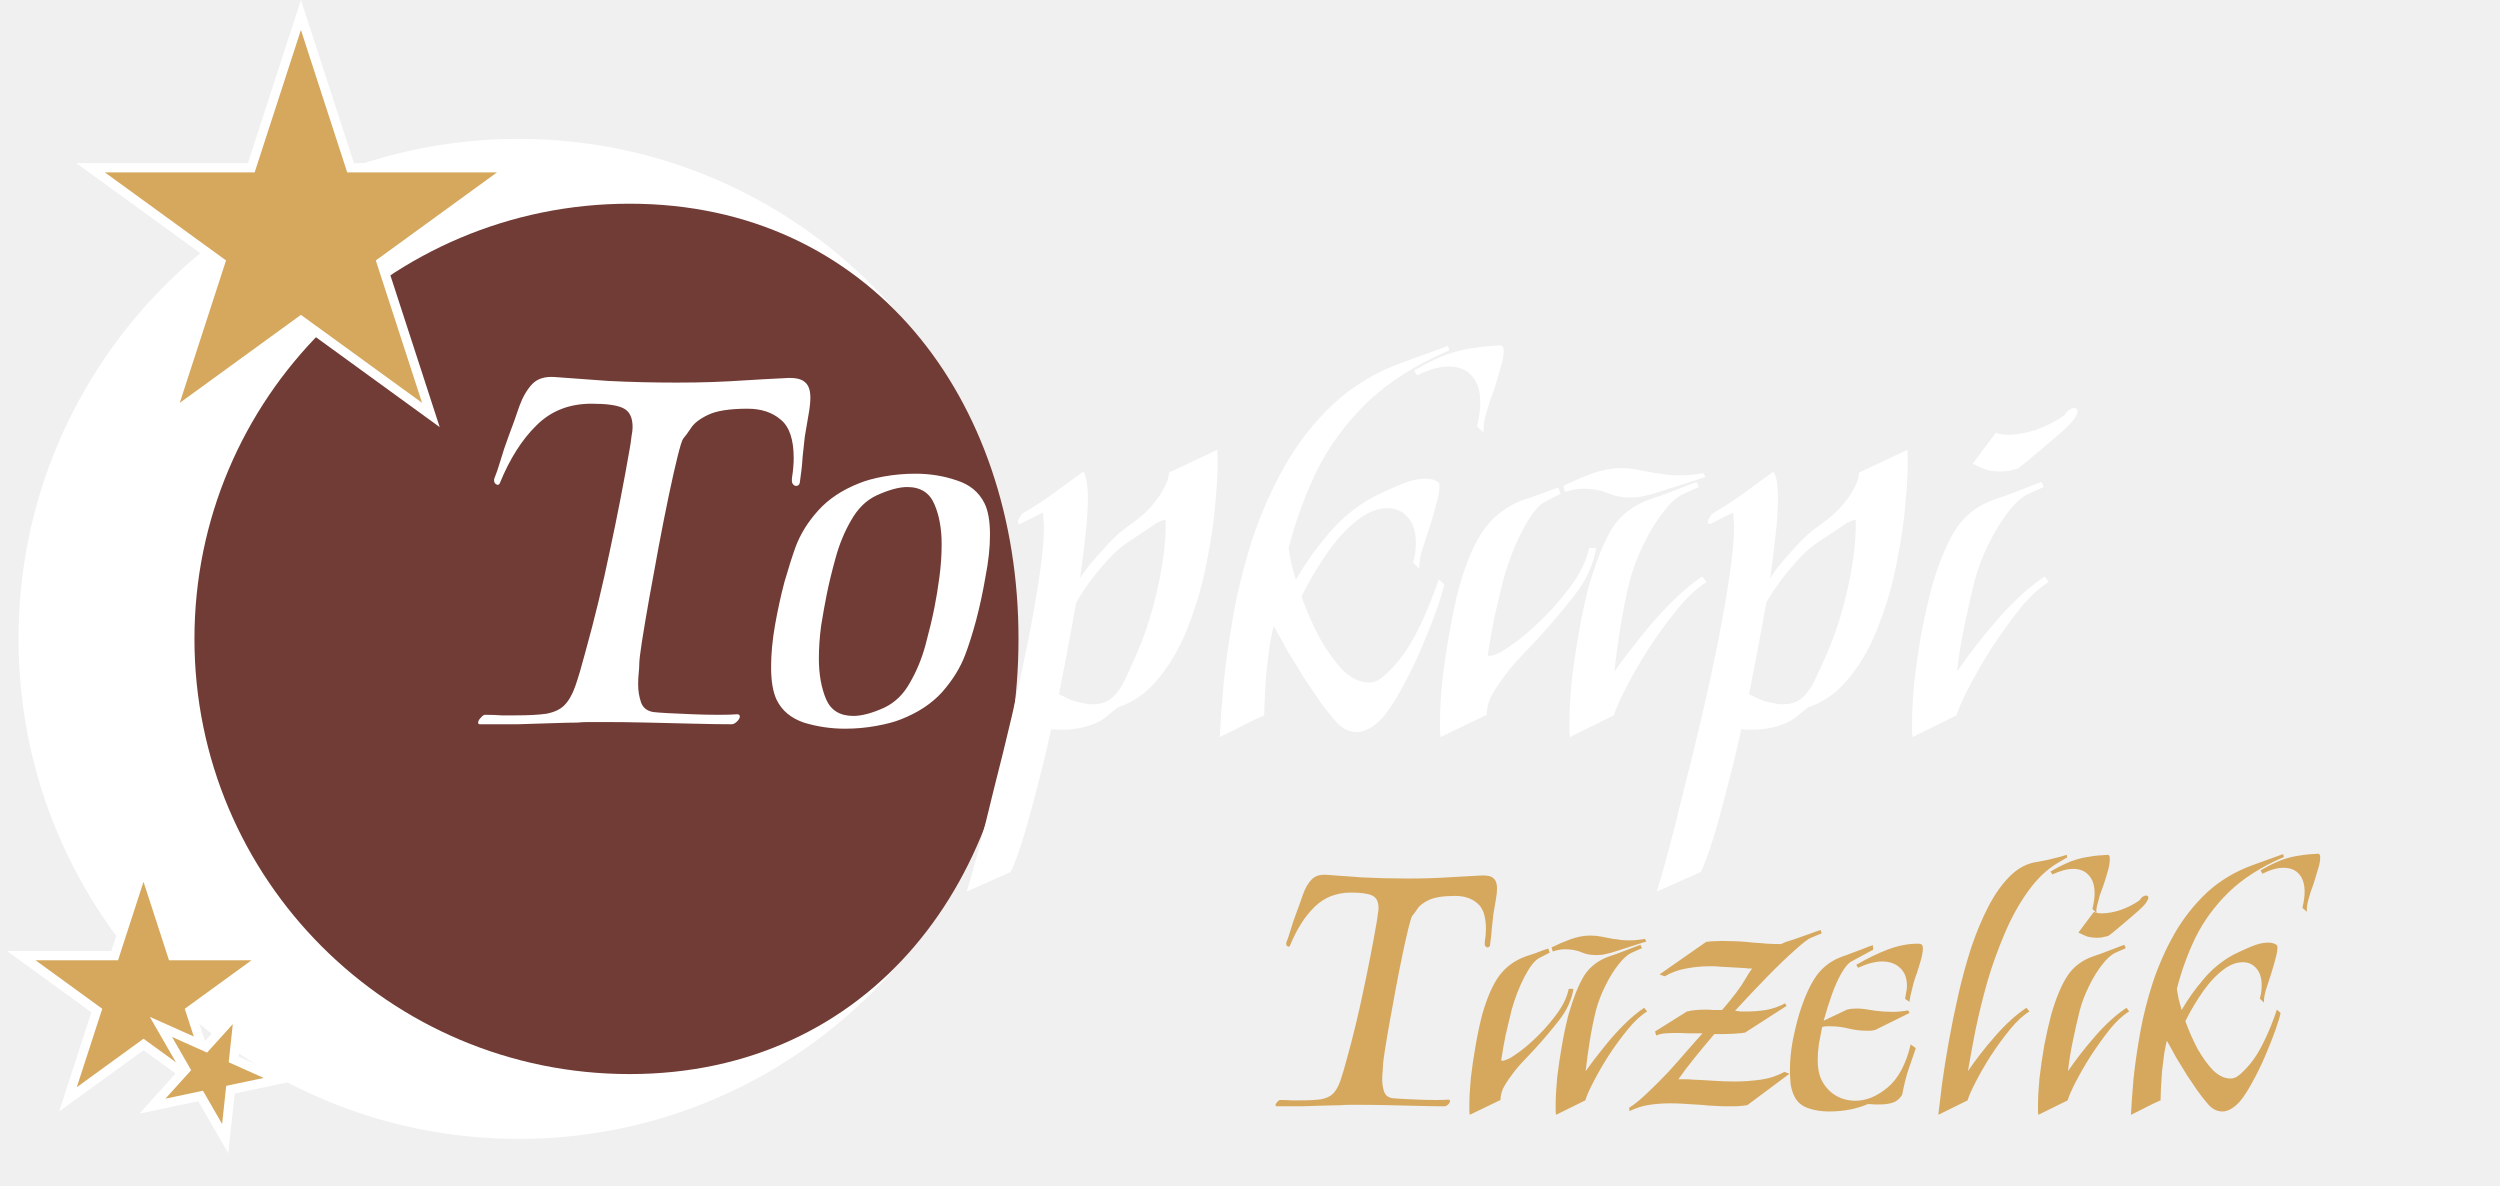
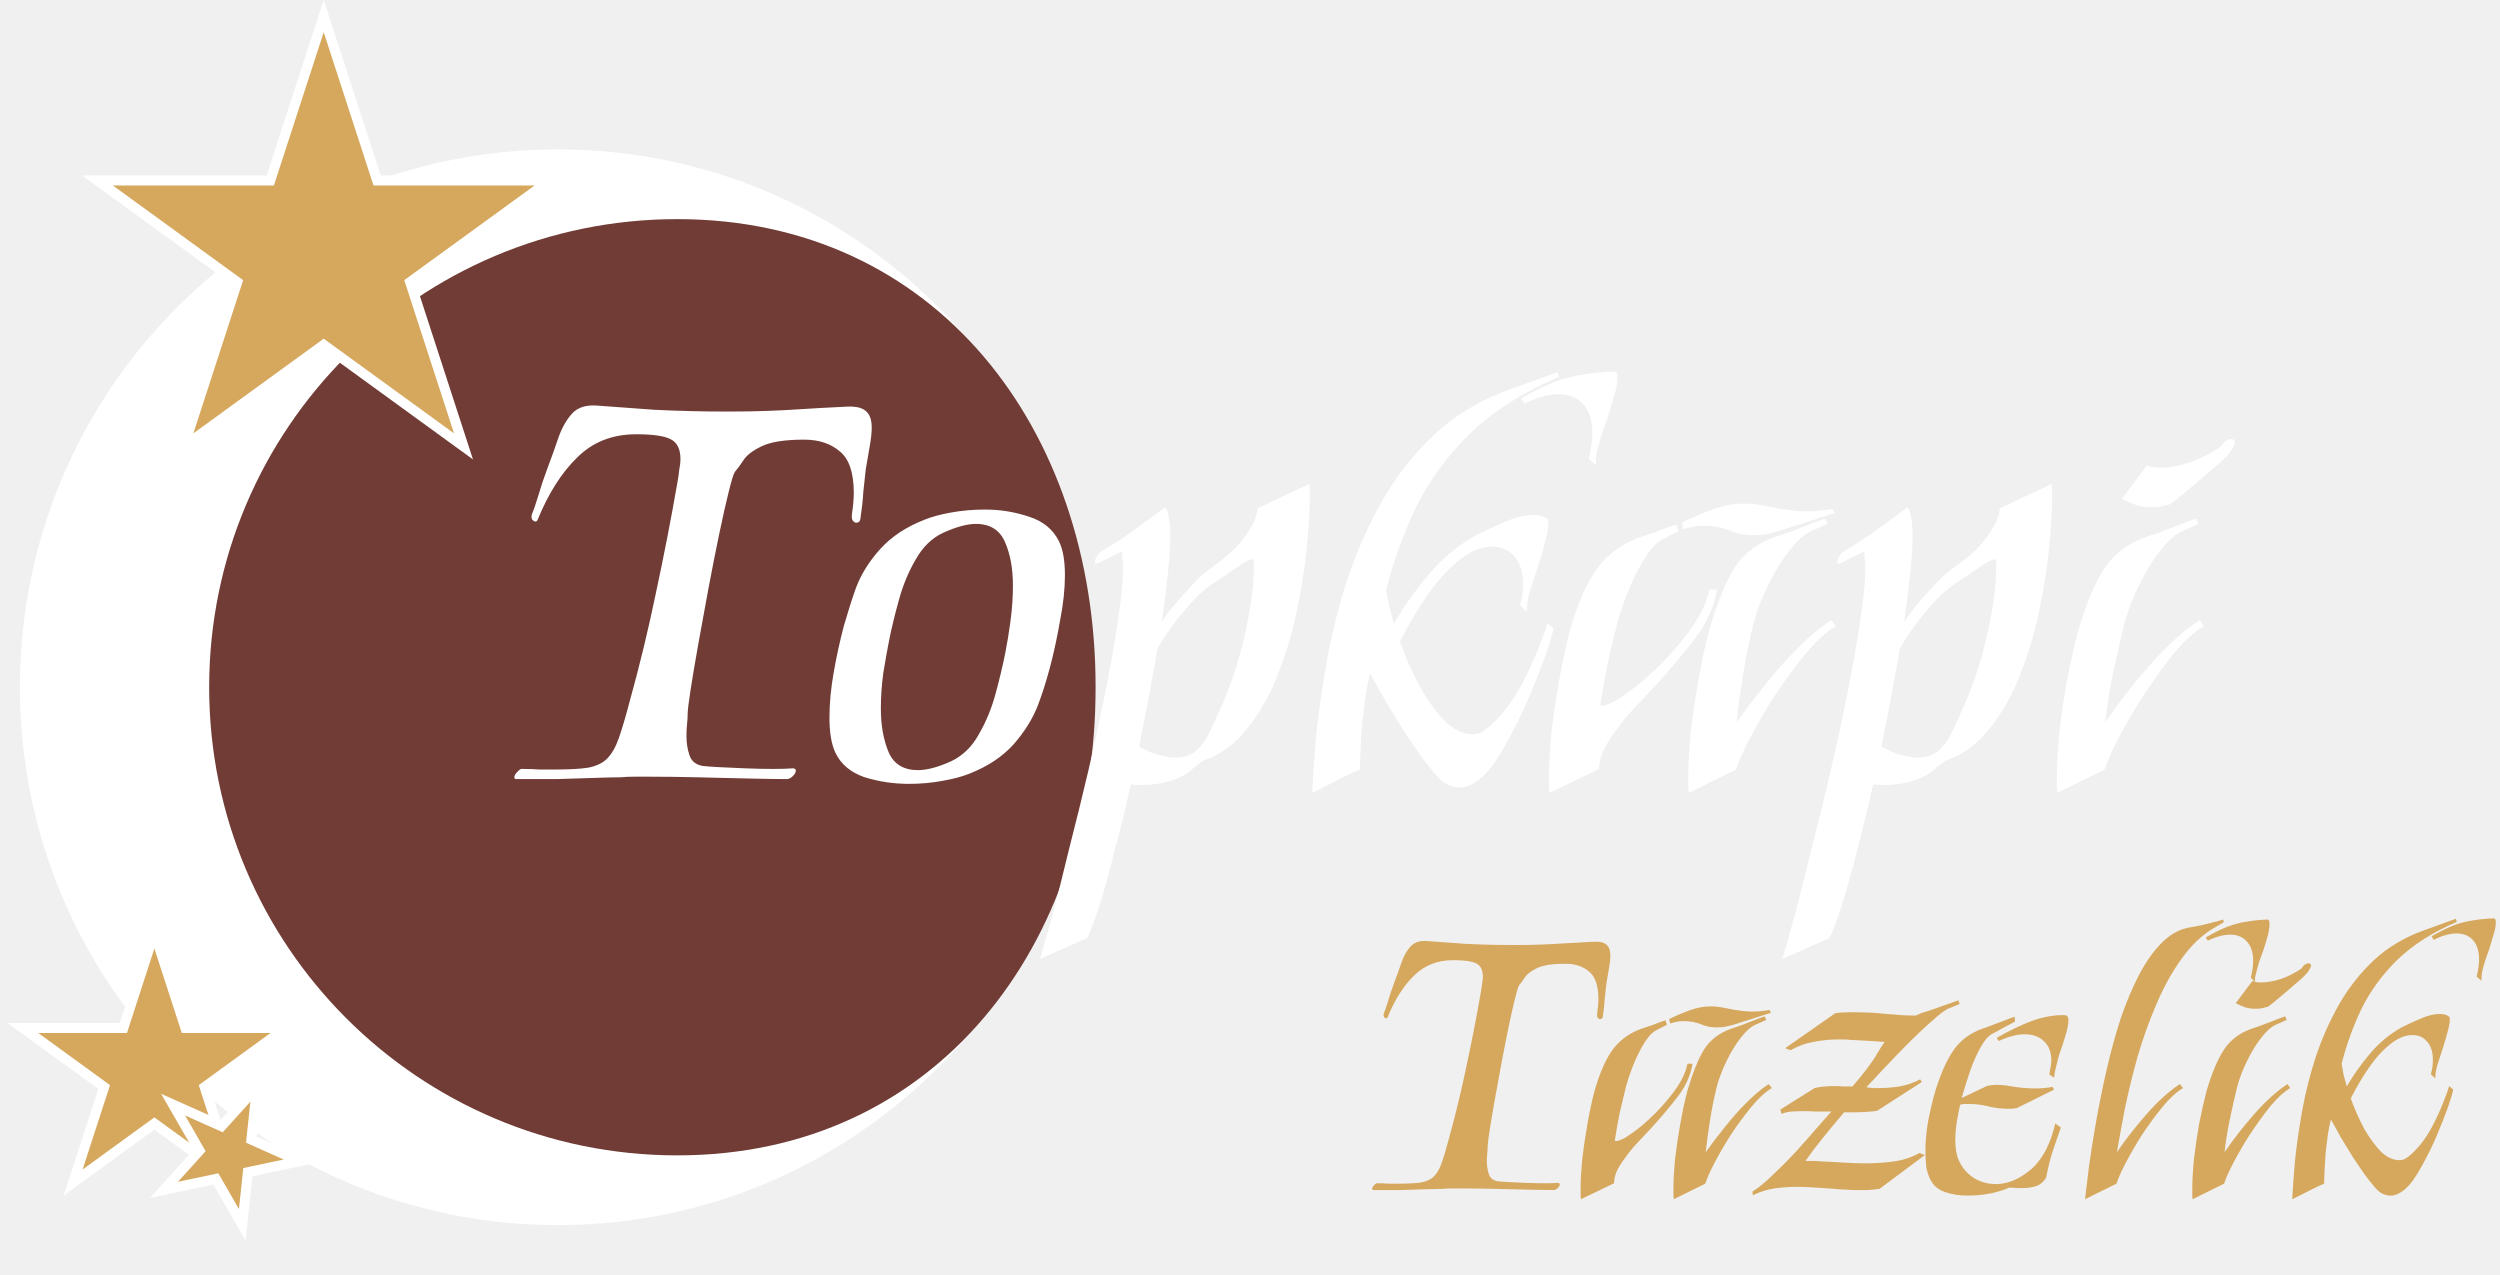
- <svg xmlns="http://www.w3.org/2000/svg" width="270" height="128" viewBox="0 0 270 128" fill="none">
+ <svg xmlns="http://www.w3.org/2000/svg" width="251" height="128" viewBox="0 0 251 128" fill="none">
  <path d="M110 69C110 98.823 85.823 123 56 123C26.177 123 2 98.823 2 69C2 39.177 26.177 15 56 15C85.823 15 110 39.177 110 69Z" fill="white" />
  <path d="M110 69C110 94.957 93.957 116 68 116C42.043 116 21 94.957 21 69C21 43.043 42.043 22 68 22C93.957 22 110 43.043 110 69Z" fill="#713C36" />
  <path d="M51.82 78.22C51.7 78.22 51.64 78.16 51.64 78.04C51.64 77.88 51.74 77.7 51.94 77.5C52.14 77.26 52.32 77.16 52.48 77.2C53.08 77.2 53.64 77.22 54.16 77.26C54.72 77.26 55.22 77.26 55.66 77.26C57.1 77.26 58.22 77.2 59.02 77.08C59.86 76.92 60.5 76.62 60.94 76.18C61.42 75.7 61.82 75 62.14 74.08C62.46 73.16 62.82 71.94 63.22 70.42C64.22 66.82 65.1 63.18 65.86 59.5C66.66 55.78 67.38 52.08 68.02 48.4C68.1 47.96 68.16 47.54 68.2 47.14C68.28 46.74 68.32 46.4 68.32 46.12C68.32 45.08 67.98 44.4 67.3 44.08C66.66 43.76 65.52 43.6 63.88 43.6C61.48 43.6 59.5 44.38 57.94 45.94C56.38 47.46 55.06 49.54 53.98 52.18C53.94 52.3 53.86 52.36 53.74 52.36C53.66 52.36 53.56 52.3 53.44 52.18C53.36 52.02 53.34 51.86 53.38 51.7C53.58 51.22 53.8 50.58 54.04 49.78C54.28 48.94 54.58 48.04 54.94 47.08C55.38 45.92 55.76 44.86 56.08 43.9C56.44 42.9 56.9 42.1 57.46 41.5C58.02 40.9 58.84 40.64 59.92 40.72C61.44 40.84 63.36 40.98 65.68 41.14C68.04 41.26 70.5 41.32 73.06 41.32C74.5 41.32 75.78 41.3 76.9 41.26C78.06 41.22 79.24 41.16 80.44 41.08C81.64 41 83.08 40.92 84.76 40.84C85.8 40.76 86.52 40.9 86.92 41.26C87.32 41.58 87.52 42.14 87.52 42.94C87.52 43.42 87.46 44 87.34 44.68C87.18 45.6 87.04 46.42 86.92 47.14C86.84 47.86 86.76 48.6 86.68 49.36C86.64 50.12 86.54 51.04 86.38 52.12C86.34 52.36 86.2 52.48 85.96 52.48C85.84 52.48 85.72 52.4 85.6 52.24C85.52 52.08 85.5 51.86 85.54 51.58C85.66 50.78 85.72 50.08 85.72 49.48C85.72 47.48 85.26 46.1 84.34 45.34C83.42 44.54 82.22 44.14 80.74 44.14C78.82 44.14 77.4 44.36 76.48 44.8C75.56 45.24 74.94 45.72 74.62 46.24C74.3 46.72 74.02 47.1 73.78 47.38C73.66 47.54 73.46 48.18 73.18 49.3C72.9 50.42 72.58 51.84 72.22 53.56C71.86 55.28 71.5 57.1 71.14 59.02C70.78 60.94 70.44 62.8 70.12 64.6C69.8 66.4 69.54 67.94 69.34 69.22C69.14 70.5 69.04 71.34 69.04 71.74C69.04 71.98 69.02 72.3 68.98 72.7C68.94 73.06 68.92 73.46 68.92 73.9C68.92 74.58 69.02 75.22 69.22 75.82C69.42 76.42 69.86 76.78 70.54 76.9C70.86 76.94 71.4 76.98 72.16 77.02C72.96 77.06 73.84 77.1 74.8 77.14C75.8 77.18 76.74 77.2 77.62 77.2C78.5 77.2 79.16 77.18 79.6 77.14C79.8 77.14 79.9 77.22 79.9 77.38C79.9 77.54 79.8 77.72 79.6 77.92C79.4 78.12 79.2 78.22 79 78.22C77.96 78.22 76.64 78.2 75.04 78.16C73.44 78.12 71.76 78.08 70 78.04C68.28 78 66.68 77.98 65.2 77.98C64.68 77.98 64.16 77.98 63.64 77.98C63.16 77.98 62.72 78 62.32 78.04C61.76 78.04 60.9 78.06 59.74 78.1C58.58 78.14 57.3 78.18 55.9 78.22C54.5 78.22 53.16 78.22 51.88 78.22H51.82ZM91.258 78.7C89.738 78.7 88.258 78.48 86.818 78.04C85.418 77.56 84.438 76.74 83.878 75.58C83.478 74.74 83.278 73.56 83.278 72.04C83.278 70.64 83.418 69.14 83.698 67.54C83.978 65.94 84.318 64.38 84.718 62.86C85.158 61.34 85.558 60.08 85.918 59.08C86.438 57.68 87.258 56.36 88.378 55.12C89.498 53.88 90.978 52.9 92.818 52.18C93.498 51.9 94.378 51.66 95.458 51.46C96.578 51.26 97.718 51.16 98.878 51.16C100.438 51.16 101.918 51.4 103.318 51.88C104.718 52.32 105.718 53.14 106.318 54.34C106.718 55.14 106.918 56.28 106.918 57.76C106.918 59.12 106.758 60.62 106.438 62.26C106.158 63.9 105.818 65.48 105.418 67C105.018 68.48 104.618 69.74 104.218 70.78C103.698 72.14 102.878 73.46 101.758 74.74C100.638 75.98 99.158 76.96 97.318 77.68C96.638 77.96 95.738 78.2 94.618 78.4C93.538 78.6 92.418 78.7 91.258 78.7ZM92.158 77.32C93.078 77.32 94.198 77.02 95.518 76.42C96.678 75.86 97.598 74.96 98.278 73.72C98.998 72.48 99.558 71.12 99.958 69.64C100.358 68.16 100.678 66.82 100.918 65.62C101.118 64.62 101.298 63.52 101.458 62.32C101.618 61.12 101.698 59.94 101.698 58.78C101.698 57.1 101.438 55.66 100.918 54.46C100.398 53.22 99.418 52.6 97.978 52.6C97.098 52.6 95.998 52.9 94.678 53.5C93.558 54.02 92.638 54.92 91.918 56.2C91.198 57.44 90.638 58.8 90.238 60.28C89.838 61.72 89.518 63.04 89.278 64.24C89.078 65.24 88.878 66.36 88.678 67.6C88.518 68.8 88.438 69.98 88.438 71.14C88.438 72.82 88.698 74.28 89.218 75.52C89.738 76.72 90.718 77.32 92.158 77.32ZM104.409 96.28C104.729 95.28 105.149 93.8 105.669 91.84C106.189 89.92 106.749 87.7 107.349 85.18C107.989 82.7 108.629 80.1 109.269 77.38C109.909 74.62 110.489 71.94 111.009 69.34C111.529 66.7 111.949 64.3 112.269 62.14C112.589 59.98 112.749 58.24 112.749 56.92C112.749 56.6 112.729 56.32 112.689 56.08C112.689 55.8 112.669 55.56 112.629 55.36L110.709 56.32C110.389 56.48 110.229 56.56 110.229 56.56C110.029 56.64 109.929 56.58 109.929 56.38C109.929 56.22 110.009 56.02 110.169 55.78C110.329 55.54 110.469 55.4 110.589 55.36C111.749 54.68 112.849 53.96 113.889 53.2C114.969 52.4 116.009 51.64 117.009 50.92C117.329 51.44 117.489 52.42 117.489 53.86C117.489 54.9 117.409 56.16 117.249 57.64C117.089 59.12 116.889 60.72 116.649 62.44C117.089 61.76 117.569 61.12 118.089 60.52C118.609 59.92 119.129 59.34 119.649 58.78C120.329 58.02 121.129 57.32 122.049 56.68C123.009 56 123.769 55.34 124.329 54.7C124.889 54.06 125.329 53.44 125.649 52.84C126.009 52.24 126.209 51.64 126.249 51.04L131.469 48.58C131.549 50.06 131.489 51.86 131.289 53.98C131.129 56.1 130.809 58.34 130.329 60.7C129.889 63.02 129.249 65.26 128.409 67.42C127.609 69.58 126.569 71.46 125.289 73.06C124.049 74.66 122.569 75.76 120.849 76.36H120.789C120.269 76.76 119.769 77.16 119.289 77.56C118.809 77.92 118.149 78.22 117.309 78.46C116.189 78.78 114.929 78.88 113.529 78.76C113.009 81.12 112.469 83.34 111.909 85.42C111.389 87.5 110.889 89.3 110.409 90.82C109.929 92.34 109.509 93.46 109.149 94.18L104.409 96.28ZM118.029 76.06C118.949 76.06 119.669 75.8 120.189 75.28C120.749 74.76 121.209 74.08 121.569 73.24C121.969 72.4 122.369 71.52 122.769 70.6C123.449 69.04 124.029 67.38 124.509 65.62C124.989 63.86 125.349 62.16 125.589 60.52C125.829 58.84 125.929 57.4 125.889 56.2C125.889 56.12 125.789 56.12 125.589 56.2C125.429 56.24 125.229 56.32 124.989 56.44C124.789 56.56 124.549 56.72 124.269 56.92C123.749 57.28 123.029 57.76 122.109 58.36C121.229 58.92 120.449 59.58 119.769 60.34C119.129 61.02 118.489 61.78 117.849 62.62C117.249 63.42 116.709 64.24 116.229 65.08C115.949 66.68 115.649 68.32 115.329 70C115.009 71.64 114.689 73.3 114.369 74.98C114.769 75.18 115.189 75.38 115.629 75.58C116.069 75.74 116.529 75.86 117.009 75.94C117.209 75.98 117.389 76.02 117.549 76.06C117.709 76.06 117.869 76.06 118.029 76.06ZM160.233 46.72L159.513 46.06C159.753 45.1 159.873 44.24 159.873 43.48C159.873 42.24 159.573 41.28 158.973 40.6C158.373 39.92 157.533 39.58 156.453 39.58C155.453 39.58 154.313 39.9 153.033 40.54L152.733 40C154.053 39.24 155.193 38.68 156.153 38.32C157.153 37.96 158.113 37.72 159.033 37.6C159.993 37.44 161.033 37.34 162.152 37.3L162.333 37.48C162.373 37.56 162.393 37.72 162.393 37.96C162.393 38.48 162.273 39.1 162.033 39.82C161.833 40.54 161.613 41.28 161.373 42.04C161.213 42.48 161.053 42.92 160.893 43.36C160.773 43.76 160.653 44.16 160.533 44.56C160.293 45.36 160.193 46.08 160.233 46.72ZM131.733 79.6C131.813 78 131.953 76.06 132.153 73.78C132.393 71.46 132.753 68.96 133.233 66.28C133.713 63.6 134.393 60.9 135.272 58.18C136.193 55.42 137.353 52.8 138.753 50.32C140.193 47.8 141.953 45.56 144.033 43.6C146.153 41.64 148.673 40.14 151.593 39.1L156.393 37.36L156.513 37.84C152.873 39.4 149.893 41.3 147.573 43.54C145.293 45.78 143.493 48.24 142.173 50.92C140.893 53.6 139.893 56.36 139.173 59.2C139.253 59.72 139.353 60.28 139.473 60.88C139.633 61.44 139.793 62.02 139.953 62.62C140.913 60.94 142.073 59.3 143.433 57.7C144.793 56.06 146.413 54.72 148.293 53.68C149.173 53.24 150.133 52.8 151.173 52.36C152.213 51.92 153.133 51.7 153.933 51.7C154.613 51.7 155.113 51.86 155.433 52.18C155.513 52.66 155.433 53.32 155.193 54.16C154.993 54.96 154.753 55.8 154.473 56.68L153.633 59.26C153.393 60.02 153.273 60.74 153.273 61.42L152.613 60.76C152.733 60.36 152.813 59.98 152.853 59.62C152.893 59.26 152.913 58.92 152.913 58.6C152.913 57.44 152.633 56.54 152.073 55.9C151.513 55.22 150.773 54.88 149.853 54.88C148.893 54.88 147.933 55.22 146.973 55.9C145.733 56.78 144.573 57.98 143.493 59.5C142.413 61.02 141.433 62.66 140.553 64.42C141.113 65.98 141.773 67.48 142.533 68.92C143.333 70.32 144.173 71.48 145.053 72.4C145.973 73.28 146.913 73.72 147.873 73.72C148.313 73.72 148.713 73.58 149.073 73.3C149.473 73.02 149.913 72.62 150.393 72.1C151.233 71.22 151.993 70.16 152.673 68.92C153.353 67.64 153.933 66.4 154.413 65.2C154.893 64 155.213 63.12 155.373 62.56L155.973 63.1C155.893 63.58 155.633 64.46 155.193 65.74C154.753 66.98 154.193 68.4 153.513 70C152.833 71.6 152.053 73.18 151.173 74.74C150.293 76.34 149.473 77.46 148.713 78.1C147.953 78.74 147.233 79.06 146.553 79.06C145.673 79.06 144.893 78.66 144.213 77.86C143.533 77.06 142.953 76.32 142.473 75.64C142.033 75 141.493 74.2 140.853 73.24C140.253 72.28 139.653 71.3 139.053 70.3C138.493 69.26 137.993 68.36 137.553 67.6C137.433 68.08 137.293 68.76 137.133 69.64C137.013 70.52 136.893 71.48 136.773 72.52C136.693 73.56 136.633 74.52 136.593 75.4C136.553 76.24 136.533 76.86 136.533 77.26C135.853 77.54 135.053 77.92 134.133 78.4C133.213 78.88 132.413 79.28 131.733 79.6ZM176.999 53.68C175.719 53.8 174.659 53.68 173.819 53.32C172.979 52.96 172.039 52.78 170.999 52.78C170.399 52.78 169.739 52.9 169.019 53.14L168.839 52.48C169.799 52 170.819 51.56 171.899 51.16C173.019 50.76 174.079 50.56 175.079 50.56C175.719 50.56 176.339 50.62 176.939 50.74C177.539 50.86 178.159 50.98 178.799 51.1C179.239 51.14 179.679 51.2 180.119 51.28C180.559 51.32 181.019 51.34 181.499 51.34C181.859 51.34 182.239 51.32 182.639 51.28C183.079 51.24 183.519 51.18 183.959 51.1L184.199 51.52C184.199 51.52 183.879 51.62 183.239 51.82C182.639 52.02 181.899 52.26 181.019 52.54C180.139 52.82 179.319 53.08 178.559 53.32C177.799 53.52 177.279 53.64 176.999 53.68ZM169.559 79.6C169.519 79.4 169.499 79.16 169.499 78.88C169.499 78.6 169.499 78.3 169.499 77.98C169.499 76.78 169.579 75.32 169.739 73.6C169.939 71.88 170.199 70.12 170.519 68.32C170.839 66.48 171.199 64.8 171.599 63.28C172.399 60.56 173.239 58.48 174.119 57.04C175.039 55.6 176.399 54.56 178.199 53.92C178.399 53.84 178.759 53.72 179.279 53.56C179.839 53.36 180.419 53.14 181.019 52.9C181.619 52.66 182.139 52.46 182.579 52.3C183.019 52.14 183.239 52.06 183.239 52.06L183.479 52.6L181.859 53.32C181.139 53.64 180.399 54.3 179.639 55.3C178.879 56.26 178.179 57.4 177.539 58.72C176.899 60 176.399 61.3 176.039 62.62C175.639 64.22 175.299 65.9 175.019 67.66C174.739 69.38 174.519 71 174.359 72.52C175.239 71.28 176.199 70.02 177.239 68.74C178.279 67.42 179.359 66.2 180.479 65.08C181.639 63.92 182.759 62.98 183.839 62.26L184.319 62.86C183.319 63.46 182.279 64.42 181.199 65.74C180.119 67.06 179.079 68.48 178.079 70C177.119 71.52 176.299 72.94 175.619 74.26C174.939 75.58 174.499 76.58 174.299 77.26L169.559 79.6ZM155.579 79.6C155.539 79.4 155.519 79.16 155.519 78.88C155.519 78.6 155.519 78.3 155.519 77.98C155.519 76.78 155.599 75.32 155.759 73.6C155.959 71.88 156.219 70.12 156.539 68.32C156.859 66.48 157.219 64.8 157.619 63.28C158.419 60.52 159.339 58.44 160.379 57.04C161.459 55.6 162.899 54.56 164.699 53.92C165.099 53.8 165.639 53.62 166.319 53.38C166.999 53.1 167.659 52.86 168.299 52.66L168.539 53.32L166.799 54.22C166.079 54.62 165.299 55.62 164.459 57.22C163.619 58.82 162.919 60.62 162.359 62.62C162.039 63.9 161.719 65.24 161.399 66.64C161.119 68.04 160.879 69.4 160.679 70.72C160.679 70.8 160.739 70.84 160.859 70.84C161.059 70.84 161.339 70.76 161.699 70.6C162.059 70.44 162.259 70.34 162.299 70.3C162.739 70.02 163.259 69.66 163.859 69.22C164.499 68.74 165.139 68.2 165.779 67.6C167.099 66.4 168.319 65.06 169.439 63.58C170.599 62.06 171.319 60.62 171.599 59.26C171.599 59.18 171.719 59.16 171.959 59.2C172.239 59.2 172.379 59.2 172.379 59.2C172.099 60.96 171.319 62.66 170.039 64.3C168.759 65.94 167.419 67.52 166.019 69.04C165.379 69.72 164.719 70.42 164.039 71.14C163.399 71.82 162.799 72.56 162.239 73.36C161.719 74.04 161.299 74.7 160.979 75.34C160.699 75.98 160.559 76.6 160.559 77.2L155.579 79.6ZM178.94 96.28C179.26 95.28 179.68 93.8 180.2 91.84C180.72 89.92 181.28 87.7 181.88 85.18C182.52 82.7 183.16 80.1 183.8 77.38C184.44 74.62 185.02 71.94 185.54 69.34C186.06 66.7 186.48 64.3 186.8 62.14C187.12 59.98 187.28 58.24 187.28 56.92C187.28 56.6 187.26 56.32 187.22 56.08C187.22 55.8 187.2 55.56 187.16 55.36L185.24 56.32C184.92 56.48 184.76 56.56 184.76 56.56C184.56 56.64 184.46 56.58 184.46 56.38C184.46 56.22 184.54 56.02 184.7 55.78C184.86 55.54 185 55.4 185.12 55.36C186.28 54.68 187.38 53.96 188.42 53.2C189.5 52.4 190.54 51.64 191.54 50.92C191.86 51.44 192.02 52.42 192.02 53.86C192.02 54.9 191.94 56.16 191.78 57.64C191.62 59.12 191.42 60.72 191.18 62.44C191.62 61.76 192.1 61.12 192.62 60.52C193.14 59.92 193.66 59.34 194.18 58.78C194.86 58.02 195.66 57.32 196.58 56.68C197.54 56 198.3 55.34 198.86 54.7C199.42 54.06 199.86 53.44 200.18 52.84C200.54 52.24 200.74 51.64 200.78 51.04L206 48.58C206.08 50.06 206.02 51.86 205.82 53.98C205.66 56.1 205.34 58.34 204.86 60.7C204.42 63.02 203.78 65.26 202.94 67.42C202.14 69.58 201.1 71.46 199.82 73.06C198.58 74.66 197.1 75.76 195.38 76.36H195.32C194.8 76.76 194.3 77.16 193.82 77.56C193.34 77.92 192.68 78.22 191.84 78.46C190.72 78.78 189.46 78.88 188.06 78.76C187.54 81.12 187 83.34 186.44 85.42C185.92 87.5 185.42 89.3 184.94 90.82C184.46 92.34 184.04 93.46 183.68 94.18L178.94 96.28ZM192.56 76.06C193.48 76.06 194.2 75.8 194.72 75.28C195.28 74.76 195.74 74.08 196.1 73.24C196.5 72.4 196.9 71.52 197.3 70.6C197.98 69.04 198.56 67.38 199.04 65.62C199.52 63.86 199.88 62.16 200.12 60.52C200.36 58.84 200.46 57.4 200.42 56.2C200.42 56.12 200.32 56.12 200.12 56.2C199.96 56.24 199.76 56.32 199.52 56.44C199.32 56.56 199.08 56.72 198.8 56.92C198.28 57.28 197.56 57.76 196.64 58.36C195.76 58.92 194.98 59.58 194.3 60.34C193.66 61.02 193.02 61.78 192.38 62.62C191.78 63.42 191.24 64.24 190.76 65.08C190.48 66.68 190.18 68.32 189.86 70C189.54 71.64 189.22 73.3 188.9 74.98C189.3 75.18 189.72 75.38 190.16 75.58C190.6 75.74 191.06 75.86 191.54 75.94C191.74 75.98 191.92 76.02 192.08 76.06C192.24 76.06 192.4 76.06 192.56 76.06ZM215.984 50.92C215.504 50.92 215.024 50.86 214.544 50.74C214.104 50.58 213.604 50.36 213.044 50.08L215.564 46.72C215.884 46.88 216.324 46.96 216.884 46.96C217.764 46.96 218.764 46.78 219.884 46.42C221.004 46.02 222.024 45.5 222.944 44.86C223.264 44.34 223.624 44.08 224.024 44.08C224.264 44.08 224.384 44.2 224.384 44.44C224.384 44.6 224.264 44.86 224.024 45.22C223.784 45.58 223.324 46.06 222.644 46.66C222.004 47.22 221.304 47.82 220.544 48.46C219.824 49.06 219.204 49.58 218.684 50.02C218.164 50.42 217.904 50.62 217.904 50.62C217.544 50.7 217.204 50.78 216.884 50.86C216.604 50.9 216.304 50.92 215.984 50.92ZM206.564 79.6C206.524 79.4 206.504 79.18 206.504 78.94C206.504 78.66 206.504 78.38 206.504 78.1C206.504 76.86 206.584 75.38 206.744 73.66C206.944 71.94 207.204 70.16 207.524 68.32C207.884 66.48 208.264 64.8 208.664 63.28C209.464 60.56 210.344 58.48 211.304 57.04C212.264 55.6 213.644 54.56 215.444 53.92C215.644 53.84 216.004 53.72 216.524 53.56C217.084 53.36 217.664 53.14 218.264 52.9C218.864 52.66 219.384 52.46 219.824 52.3C220.264 52.14 220.484 52.06 220.484 52.06L220.724 52.6L219.104 53.32C218.384 53.64 217.644 54.3 216.884 55.3C216.124 56.26 215.424 57.4 214.784 58.72C214.144 60 213.644 61.3 213.284 62.62C212.884 64.22 212.504 65.9 212.144 67.66C211.784 69.38 211.524 71 211.364 72.52C212.644 70.64 214.124 68.74 215.804 66.82C217.524 64.86 219.204 63.34 220.844 62.26L221.264 62.86C220.264 63.46 219.224 64.42 218.144 65.74C217.104 67.06 216.084 68.48 215.084 70C214.124 71.52 213.304 72.94 212.624 74.26C211.944 75.58 211.504 76.58 211.304 77.26L206.564 79.6Z" fill="white" />
  <path d="M37.75 17.774L37.862 18.12H55.213L41.47 28.105L41.176 28.319L41.288 28.664L46.537 44.82L32.794 34.836L32.5 34.622L32.206 34.836L18.462 44.82L23.712 28.664L23.824 28.319L23.53 28.105L9.787 18.12H27.138L27.25 17.774L32.5 1.617L37.75 17.774Z" fill="#D6A85E" stroke="white" />
  <path d="M18.505 102.864L18.616 103.21H28.702L20.837 108.925L20.543 109.139L20.655 109.484L23.659 118.73L15.794 113.016L15.5 112.803L15.206 113.016L7.34 118.73L10.345 109.484L10.457 109.139L10.163 108.925L2.298 103.21H12.384L12.495 102.864L15.5 93.617L18.505 102.864Z" fill="#D6A85E" stroke="white" />
  <path d="M25.275 114.056L25.237 114.417L30.092 116.589L25.243 117.611L24.887 117.687L24.849 118.048L24.322 122.976L21.851 118.68L21.67 118.365L21.314 118.44L16.463 119.462L19.787 115.784L20.03 115.514L19.849 115.199L17.378 110.903L22.235 113.075L22.479 112.805L25.802 109.126L25.275 114.056Z" fill="#D6A85E" stroke="white" />
  <path d="M137.88 119.48C137.8 119.48 137.76 119.44 137.76 119.36C137.76 119.253 137.827 119.133 137.96 119C138.093 118.84 138.213 118.773 138.32 118.8C138.72 118.8 139.093 118.813 139.44 118.84C139.813 118.84 140.147 118.84 140.44 118.84C141.4 118.84 142.147 118.8 142.68 118.72C143.24 118.613 143.667 118.413 143.96 118.12C144.28 117.8 144.547 117.333 144.76 116.72C144.973 116.107 145.213 115.293 145.48 114.28C146.147 111.88 146.733 109.453 147.24 107C147.773 104.52 148.253 102.053 148.68 99.6C148.733 99.307 148.773 99.027 148.8 98.76C148.853 98.493 148.88 98.267 148.88 98.08C148.88 97.387 148.653 96.933 148.2 96.72C147.773 96.507 147.013 96.4 145.92 96.4C144.32 96.4 143 96.92 141.96 97.96C140.92 98.973 140.04 100.36 139.32 102.12C139.293 102.2 139.24 102.24 139.16 102.24C139.107 102.24 139.04 102.2 138.96 102.12C138.907 102.013 138.893 101.907 138.92 101.8C139.053 101.48 139.2 101.053 139.36 100.52C139.52 99.96 139.72 99.36 139.96 98.72C140.253 97.947 140.507 97.24 140.72 96.6C140.96 95.933 141.267 95.4 141.64 95C142.013 94.6 142.56 94.427 143.28 94.48C144.293 94.56 145.573 94.653 147.12 94.76C148.693 94.84 150.333 94.88 152.04 94.88C153 94.88 153.853 94.867 154.6 94.84C155.373 94.813 156.16 94.773 156.96 94.72C157.76 94.667 158.72 94.613 159.84 94.56C160.533 94.507 161.013 94.6 161.28 94.84C161.547 95.053 161.68 95.427 161.68 95.96C161.68 96.28 161.64 96.667 161.56 97.12C161.453 97.733 161.36 98.28 161.28 98.76C161.227 99.24 161.173 99.733 161.12 100.24C161.093 100.747 161.027 101.36 160.92 102.08C160.893 102.24 160.8 102.32 160.64 102.32C160.56 102.32 160.48 102.267 160.4 102.16C160.347 102.053 160.333 101.907 160.36 101.72C160.44 101.187 160.48 100.72 160.48 100.32C160.48 98.987 160.173 98.067 159.56 97.56C158.947 97.027 158.147 96.76 157.16 96.76C155.88 96.76 154.933 96.907 154.32 97.2C153.707 97.493 153.293 97.813 153.08 98.16C152.867 98.48 152.68 98.733 152.52 98.92C152.44 99.027 152.307 99.453 152.12 100.2C151.933 100.947 151.72 101.893 151.48 103.04C151.24 104.187 151 105.4 150.76 106.68C150.52 107.96 150.293 109.2 150.08 110.4C149.867 111.6 149.693 112.627 149.56 113.48C149.427 114.333 149.36 114.893 149.36 115.16C149.36 115.32 149.347 115.533 149.32 115.8C149.293 116.04 149.28 116.307 149.28 116.6C149.28 117.053 149.347 117.48 149.48 117.88C149.613 118.28 149.907 118.52 150.36 118.6C150.573 118.627 150.933 118.653 151.44 118.68C151.973 118.707 152.56 118.733 153.2 118.76C153.867 118.787 154.493 118.8 155.08 118.8C155.667 118.8 156.107 118.787 156.4 118.76C156.533 118.76 156.6 118.813 156.6 118.92C156.6 119.027 156.533 119.147 156.4 119.28C156.267 119.413 156.133 119.48 156 119.48C155.307 119.48 154.427 119.467 153.36 119.44C152.293 119.413 151.173 119.387 150 119.36C148.853 119.333 147.787 119.32 146.8 119.32C146.453 119.32 146.107 119.32 145.76 119.32C145.44 119.32 145.147 119.333 144.88 119.36C144.507 119.36 143.933 119.373 143.16 119.4C142.387 119.427 141.533 119.453 140.6 119.48C139.667 119.48 138.773 119.48 137.92 119.48H137.88ZM173.012 103.12C172.159 103.2 171.452 103.12 170.892 102.88C170.332 102.64 169.706 102.52 169.012 102.52C168.612 102.52 168.172 102.6 167.692 102.76L167.572 102.32C168.212 102 168.892 101.707 169.612 101.44C170.359 101.173 171.066 101.04 171.732 101.04C172.159 101.04 172.572 101.08 172.972 101.16C173.372 101.24 173.786 101.32 174.212 101.4C174.506 101.427 174.799 101.467 175.092 101.52C175.386 101.547 175.692 101.56 176.012 101.56C176.252 101.56 176.506 101.547 176.772 101.52C177.066 101.493 177.359 101.453 177.652 101.4L177.812 101.68C177.812 101.68 177.599 101.747 177.172 101.88C176.772 102.013 176.279 102.173 175.692 102.36C175.106 102.547 174.559 102.72 174.052 102.88C173.546 103.013 173.199 103.093 173.012 103.12ZM168.052 120.4C168.026 120.267 168.012 120.107 168.012 119.92C168.012 119.733 168.012 119.533 168.012 119.32C168.012 118.52 168.066 117.547 168.172 116.4C168.306 115.253 168.479 114.08 168.692 112.88C168.906 111.653 169.146 110.533 169.412 109.52C169.946 107.707 170.506 106.32 171.092 105.36C171.706 104.4 172.612 103.707 173.812 103.28C173.946 103.227 174.186 103.147 174.532 103.04C174.906 102.907 175.292 102.76 175.692 102.6C176.092 102.44 176.439 102.307 176.732 102.2C177.026 102.093 177.172 102.04 177.172 102.04L177.332 102.4L176.252 102.88C175.772 103.093 175.279 103.533 174.772 104.2C174.266 104.84 173.799 105.6 173.372 106.48C172.946 107.333 172.612 108.2 172.372 109.08C172.106 110.147 171.879 111.267 171.692 112.44C171.506 113.587 171.359 114.667 171.252 115.68C171.839 114.853 172.479 114.013 173.172 113.16C173.866 112.28 174.586 111.467 175.332 110.72C176.106 109.947 176.852 109.32 177.572 108.84L177.892 109.24C177.226 109.64 176.532 110.28 175.812 111.16C175.092 112.04 174.399 112.987 173.732 114C173.092 115.013 172.546 115.96 172.092 116.84C171.639 117.72 171.346 118.387 171.212 118.84L168.052 120.4ZM158.732 120.4C158.706 120.267 158.692 120.107 158.692 119.92C158.692 119.733 158.692 119.533 158.692 119.32C158.692 118.52 158.746 117.547 158.852 116.4C158.986 115.253 159.159 114.08 159.372 112.88C159.586 111.653 159.826 110.533 160.092 109.52C160.626 107.68 161.239 106.293 161.932 105.36C162.652 104.4 163.612 103.707 164.812 103.28C165.079 103.2 165.439 103.08 165.892 102.92C166.346 102.733 166.786 102.573 167.212 102.44L167.372 102.88L166.212 103.48C165.732 103.747 165.212 104.413 164.652 105.48C164.092 106.547 163.626 107.747 163.252 109.08C163.039 109.933 162.826 110.827 162.612 111.76C162.426 112.693 162.266 113.6 162.132 114.48C162.132 114.533 162.172 114.56 162.252 114.56C162.386 114.56 162.572 114.507 162.812 114.4C163.052 114.293 163.186 114.227 163.212 114.2C163.506 114.013 163.852 113.773 164.252 113.48C164.679 113.16 165.106 112.8 165.532 112.4C166.412 111.6 167.226 110.707 167.972 109.72C168.746 108.707 169.226 107.747 169.412 106.84C169.412 106.787 169.492 106.773 169.652 106.8C169.839 106.8 169.932 106.8 169.932 106.8C169.746 107.973 169.226 109.107 168.372 110.2C167.519 111.293 166.626 112.347 165.692 113.36C165.266 113.813 164.826 114.28 164.372 114.76C163.946 115.213 163.546 115.707 163.172 116.24C162.826 116.693 162.546 117.133 162.332 117.56C162.146 117.987 162.052 118.4 162.052 118.8L158.732 120.4ZM175.987 120L175.947 119.64C176.507 119.293 177.16 118.76 177.907 118.04C178.68 117.32 179.453 116.547 180.227 115.72C181 114.867 181.707 114.067 182.347 113.32C183.013 112.573 183.52 112 183.867 111.6H183.387C182.987 111.6 182.6 111.6 182.227 111.6C181.853 111.573 181.48 111.56 181.107 111.56C180.68 111.56 180.267 111.573 179.867 111.6C179.493 111.627 179.16 111.707 178.867 111.84L178.747 111.4L182.187 109.24C182.72 109.107 183.387 109.04 184.187 109.04C184.48 109.04 184.773 109.053 185.067 109.08C185.36 109.08 185.667 109.08 185.987 109.08C187.187 107.693 188.027 106.573 188.507 105.72C188.64 105.507 188.76 105.307 188.867 105.12C189 104.933 189.12 104.76 189.227 104.6C189.12 104.6 189.013 104.6 188.907 104.6C188.8 104.6 188.68 104.587 188.547 104.56C188.12 104.533 187.667 104.507 187.187 104.48C186.707 104.453 186.213 104.427 185.707 104.4C185.52 104.373 185.333 104.36 185.147 104.36C184.96 104.36 184.76 104.36 184.547 104.36C183.747 104.36 182.933 104.44 182.107 104.6C181.307 104.733 180.533 105.013 179.787 105.44L179.227 105.24L184.267 101.72C184.64 101.667 185.027 101.64 185.427 101.64C185.827 101.613 186.24 101.613 186.667 101.64C187.093 101.64 187.533 101.653 187.987 101.68C188.44 101.707 188.88 101.747 189.307 101.8C189.84 101.827 190.36 101.867 190.867 101.92C191.373 101.947 191.867 101.96 192.347 101.96C192.48 101.907 192.6 101.853 192.707 101.8C192.813 101.747 192.92 101.707 193.027 101.68C193.16 101.627 193.413 101.547 193.787 101.44C194.187 101.307 194.6 101.16 195.027 101C195.48 100.84 195.853 100.707 196.147 100.6C196.467 100.493 196.627 100.44 196.627 100.44L196.747 100.8L195.587 101.28C195.293 101.387 194.72 101.827 193.867 102.6C193.013 103.347 192.013 104.307 190.867 105.48C189.747 106.627 188.587 107.853 187.387 109.16C187.547 109.187 187.747 109.213 187.987 109.24C188.227 109.24 188.48 109.24 188.747 109.24C189.333 109.24 189.987 109.187 190.707 109.08C191.453 108.947 192.147 108.707 192.787 108.36L192.947 108.64L188.467 111.52C188.2 111.573 187.8 111.613 187.267 111.64C186.76 111.667 186.32 111.68 185.947 111.68H185.147C184.373 112.587 183.653 113.453 182.987 114.28C182.32 115.107 181.747 115.867 181.267 116.56C181.507 116.56 181.76 116.56 182.027 116.56C182.293 116.56 182.56 116.573 182.827 116.6C183.52 116.627 184.253 116.667 185.027 116.72C185.8 116.773 186.573 116.8 187.347 116.8C188.307 116.8 189.253 116.733 190.187 116.6C191.12 116.467 191.96 116.187 192.707 115.76L193.267 115.96L188.707 119.36C188.36 119.413 187.96 119.453 187.507 119.48C187.053 119.48 186.587 119.48 186.107 119.48C185.6 119.453 185.08 119.427 184.547 119.4C184.04 119.347 183.52 119.307 182.987 119.28C182.56 119.253 182.133 119.227 181.707 119.2C181.28 119.173 180.84 119.16 180.387 119.16C179.64 119.16 178.893 119.213 178.147 119.32C177.427 119.427 176.707 119.653 175.987 120ZM206.232 108.2L205.752 107.88C205.805 107.613 205.845 107.373 205.872 107.16C205.925 106.92 205.952 106.693 205.952 106.48C205.952 105.627 205.699 104.973 205.192 104.52C204.712 104.067 204.072 103.84 203.272 103.84C202.525 103.84 201.659 104.067 200.672 104.52L200.472 104.2C201.725 103.48 202.885 102.92 203.952 102.52C205.045 102.12 206.085 101.92 207.072 101.92H207.232C207.525 101.92 207.672 102.08 207.672 102.4C207.672 102.747 207.605 103.16 207.472 103.64C207.339 104.093 207.192 104.573 207.032 105.08C206.925 105.347 206.832 105.613 206.752 105.88C206.672 106.12 206.605 106.373 206.552 106.64C206.365 107.307 206.259 107.827 206.232 108.2ZM197.512 120.04C196.712 120.04 195.965 119.92 195.272 119.68C194.579 119.44 194.085 119.013 193.792 118.4C193.605 118.027 193.472 117.6 193.392 117.12C193.339 116.613 193.312 116.093 193.312 115.56C193.312 114.6 193.405 113.587 193.592 112.52C193.805 111.427 194.045 110.427 194.312 109.52C194.872 107.707 195.499 106.32 196.192 105.36C196.885 104.4 197.832 103.707 199.032 103.28C199.219 103.227 199.512 103.12 199.912 102.96C200.339 102.8 200.765 102.64 201.192 102.48C201.645 102.293 202.005 102.16 202.272 102.08L202.312 102.56L199.952 103.84C199.605 104.027 199.245 104.453 198.872 105.12C198.499 105.76 198.152 106.533 197.832 107.44C197.512 108.347 197.219 109.28 196.952 110.24L199.472 109.04C199.792 108.96 200.139 108.92 200.512 108.92C200.859 108.92 201.192 108.947 201.512 109C201.859 109.053 202.205 109.107 202.552 109.16C203.165 109.24 203.792 109.28 204.432 109.28C204.699 109.28 204.965 109.267 205.232 109.24C205.525 109.213 205.805 109.173 206.072 109.12L206.232 109.4L202.512 111.24C202.352 111.267 202.192 111.293 202.032 111.32C201.899 111.32 201.752 111.32 201.592 111.32C200.952 111.32 200.299 111.24 199.632 111.08C198.992 110.92 198.352 110.84 197.712 110.84C197.552 110.84 197.392 110.84 197.232 110.84C197.099 110.84 196.952 110.867 196.792 110.92C196.659 111.56 196.539 112.187 196.432 112.8C196.352 113.387 196.312 113.947 196.312 114.48C196.312 115.307 196.432 115.987 196.672 116.52C197.019 117.267 197.525 117.853 198.192 118.28C198.859 118.68 199.592 118.88 200.392 118.88C201.565 118.88 202.725 118.4 203.872 117.44C205.019 116.48 205.845 114.933 206.352 112.8L206.912 113.2C206.672 113.867 206.419 114.6 206.152 115.4C205.885 116.173 205.645 117.12 205.432 118.24C205.165 118.667 204.832 118.947 204.432 119.08C204.032 119.213 203.579 119.28 203.072 119.28C202.885 119.28 202.672 119.28 202.432 119.28C202.192 119.253 201.952 119.24 201.712 119.24C201.339 119.427 200.752 119.613 199.952 119.8C199.179 119.96 198.365 120.04 197.512 120.04ZM209.337 120.4C209.444 119.547 209.577 118.44 209.737 117.08C209.924 115.72 210.164 114.213 210.457 112.56C210.75 110.907 211.097 109.2 211.497 107.44C211.897 105.68 212.364 103.973 212.897 102.32C213.457 100.667 214.084 99.173 214.777 97.84C215.497 96.48 216.284 95.387 217.137 94.56C218.017 93.707 218.99 93.213 220.057 93.08C220.244 93.053 220.59 92.987 221.097 92.88C221.604 92.747 222.084 92.627 222.537 92.52C222.99 92.387 223.217 92.32 223.217 92.32L223.257 92.6L222.297 93.16C221.07 93.88 219.977 94.92 219.017 96.28C218.057 97.613 217.217 99.133 216.497 100.84C215.777 102.52 215.15 104.267 214.617 106.08C214.11 107.893 213.684 109.64 213.337 111.32C213.017 112.973 212.75 114.427 212.537 115.68C213.39 114.427 214.377 113.16 215.497 111.88C216.644 110.573 217.764 109.56 218.857 108.84L219.177 109.24C218.51 109.64 217.817 110.28 217.097 111.16C216.377 112.04 215.684 112.987 215.017 114C214.377 115.013 213.83 115.96 213.377 116.84C212.924 117.72 212.63 118.387 212.497 118.84L209.337 120.4ZM226.417 98.6L225.977 98.16C226.137 97.52 226.217 96.96 226.217 96.48C226.217 95.627 226.004 94.973 225.577 94.52C225.177 94.067 224.617 93.84 223.897 93.84C223.257 93.84 222.51 94.04 221.657 94.44L221.457 94.12C222.337 93.613 223.097 93.24 223.737 93C224.404 92.76 225.044 92.6 225.657 92.52C226.27 92.413 226.95 92.347 227.697 92.32L227.817 92.44C227.844 92.493 227.857 92.613 227.857 92.8C227.857 93.147 227.79 93.56 227.657 94.04C227.524 94.52 227.377 95 227.217 95.48C227.11 95.773 227.004 96.067 226.897 96.36C226.79 96.627 226.71 96.893 226.657 97.16C226.577 97.427 226.51 97.68 226.457 97.92C226.404 98.133 226.39 98.36 226.417 98.6ZM226.424 101.28C226.104 101.28 225.784 101.24 225.464 101.16C225.171 101.053 224.837 100.907 224.464 100.72L226.144 98.48C226.357 98.587 226.651 98.64 227.024 98.64C227.611 98.64 228.277 98.52 229.024 98.28C229.771 98.013 230.451 97.667 231.064 97.24C231.277 96.893 231.517 96.72 231.784 96.72C231.944 96.72 232.024 96.8 232.024 96.96C232.024 97.067 231.944 97.24 231.784 97.48C231.624 97.72 231.317 98.04 230.864 98.44C230.437 98.813 229.971 99.213 229.464 99.64C228.984 100.04 228.571 100.387 228.224 100.68C227.877 100.947 227.704 101.08 227.704 101.08C227.464 101.133 227.237 101.187 227.024 101.24C226.837 101.267 226.637 101.28 226.424 101.28ZM220.144 120.4C220.117 120.267 220.104 120.12 220.104 119.96C220.104 119.773 220.104 119.587 220.104 119.4C220.104 118.573 220.157 117.587 220.264 116.44C220.397 115.293 220.571 114.107 220.784 112.88C221.024 111.653 221.277 110.533 221.544 109.52C222.077 107.707 222.664 106.32 223.304 105.36C223.944 104.4 224.864 103.707 226.064 103.28C226.197 103.227 226.437 103.147 226.784 103.04C227.157 102.907 227.544 102.76 227.944 102.6C228.344 102.44 228.691 102.307 228.984 102.2C229.277 102.093 229.424 102.04 229.424 102.04L229.584 102.4L228.504 102.88C228.024 103.093 227.531 103.533 227.024 104.2C226.517 104.84 226.051 105.6 225.624 106.48C225.197 107.333 224.864 108.2 224.624 109.08C224.357 110.147 224.104 111.267 223.864 112.44C223.624 113.587 223.451 114.667 223.344 115.68C224.197 114.427 225.184 113.16 226.304 111.88C227.451 110.573 228.571 109.56 229.664 108.84L229.944 109.24C229.277 109.64 228.584 110.28 227.864 111.16C227.171 112.04 226.491 112.987 225.824 114C225.184 115.013 224.637 115.96 224.184 116.84C223.731 117.72 223.437 118.387 223.304 118.84L220.144 120.4ZM249.139 98.48L248.659 98.04C248.819 97.4 248.899 96.827 248.899 96.32C248.899 95.493 248.699 94.853 248.299 94.4C247.899 93.947 247.339 93.72 246.619 93.72C245.953 93.72 245.193 93.933 244.339 94.36L244.139 94C245.019 93.493 245.779 93.12 246.419 92.88C247.086 92.64 247.726 92.48 248.339 92.4C248.979 92.293 249.673 92.227 250.419 92.2L250.539 92.32C250.566 92.373 250.579 92.48 250.579 92.64C250.579 92.987 250.499 93.4 250.339 93.88C250.206 94.36 250.059 94.853 249.899 95.36C249.793 95.653 249.686 95.947 249.579 96.24C249.499 96.507 249.419 96.773 249.339 97.04C249.179 97.573 249.113 98.053 249.139 98.48ZM230.139 120.4C230.193 119.333 230.286 118.04 230.419 116.52C230.579 114.973 230.819 113.307 231.139 111.52C231.459 109.733 231.913 107.933 232.499 106.12C233.113 104.28 233.886 102.533 234.819 100.88C235.779 99.2 236.953 97.707 238.339 96.4C239.753 95.093 241.433 94.093 243.379 93.4L246.579 92.24L246.659 92.56C244.233 93.6 242.246 94.867 240.699 96.36C239.179 97.853 237.979 99.493 237.099 101.28C236.246 103.067 235.579 104.907 235.099 106.8C235.153 107.147 235.219 107.52 235.299 107.92C235.406 108.293 235.513 108.68 235.619 109.08C236.259 107.96 237.033 106.867 237.939 105.8C238.846 104.707 239.926 103.813 241.179 103.12C241.766 102.827 242.406 102.533 243.099 102.24C243.793 101.947 244.406 101.8 244.939 101.8C245.393 101.8 245.726 101.907 245.939 102.12C245.993 102.44 245.939 102.88 245.779 103.44C245.646 103.973 245.486 104.533 245.299 105.12L244.739 106.84C244.579 107.347 244.499 107.827 244.499 108.28L244.059 107.84C244.139 107.573 244.193 107.32 244.219 107.08C244.246 106.84 244.259 106.613 244.259 106.4C244.259 105.627 244.073 105.027 243.699 104.6C243.326 104.147 242.833 103.92 242.219 103.92C241.579 103.92 240.939 104.147 240.299 104.6C239.473 105.187 238.699 105.987 237.979 107C237.259 108.013 236.606 109.107 236.019 110.28C236.393 111.32 236.833 112.32 237.339 113.28C237.873 114.213 238.433 114.987 239.019 115.6C239.633 116.187 240.259 116.48 240.899 116.48C241.193 116.48 241.459 116.387 241.699 116.2C241.966 116.013 242.259 115.747 242.579 115.4C243.139 114.813 243.646 114.107 244.099 113.28C244.553 112.427 244.939 111.6 245.259 110.8C245.579 110 245.793 109.413 245.899 109.04L246.299 109.4C246.246 109.72 246.073 110.307 245.779 111.16C245.486 111.987 245.113 112.933 244.659 114C244.206 115.067 243.686 116.12 243.099 117.16C242.513 118.227 241.966 118.973 241.459 119.4C240.953 119.827 240.473 120.04 240.019 120.04C239.433 120.04 238.913 119.773 238.459 119.24C238.006 118.707 237.619 118.213 237.299 117.76C237.006 117.333 236.646 116.8 236.219 116.16C235.819 115.52 235.419 114.867 235.019 114.2C234.646 113.507 234.313 112.907 234.019 112.4C233.939 112.72 233.846 113.173 233.739 113.76C233.659 114.347 233.579 114.987 233.499 115.68C233.446 116.373 233.406 117.013 233.379 117.6C233.353 118.16 233.339 118.573 233.339 118.84C232.886 119.027 232.353 119.28 231.739 119.6C231.126 119.92 230.593 120.187 230.139 120.4Z" fill="#D6A85E" />
</svg>
